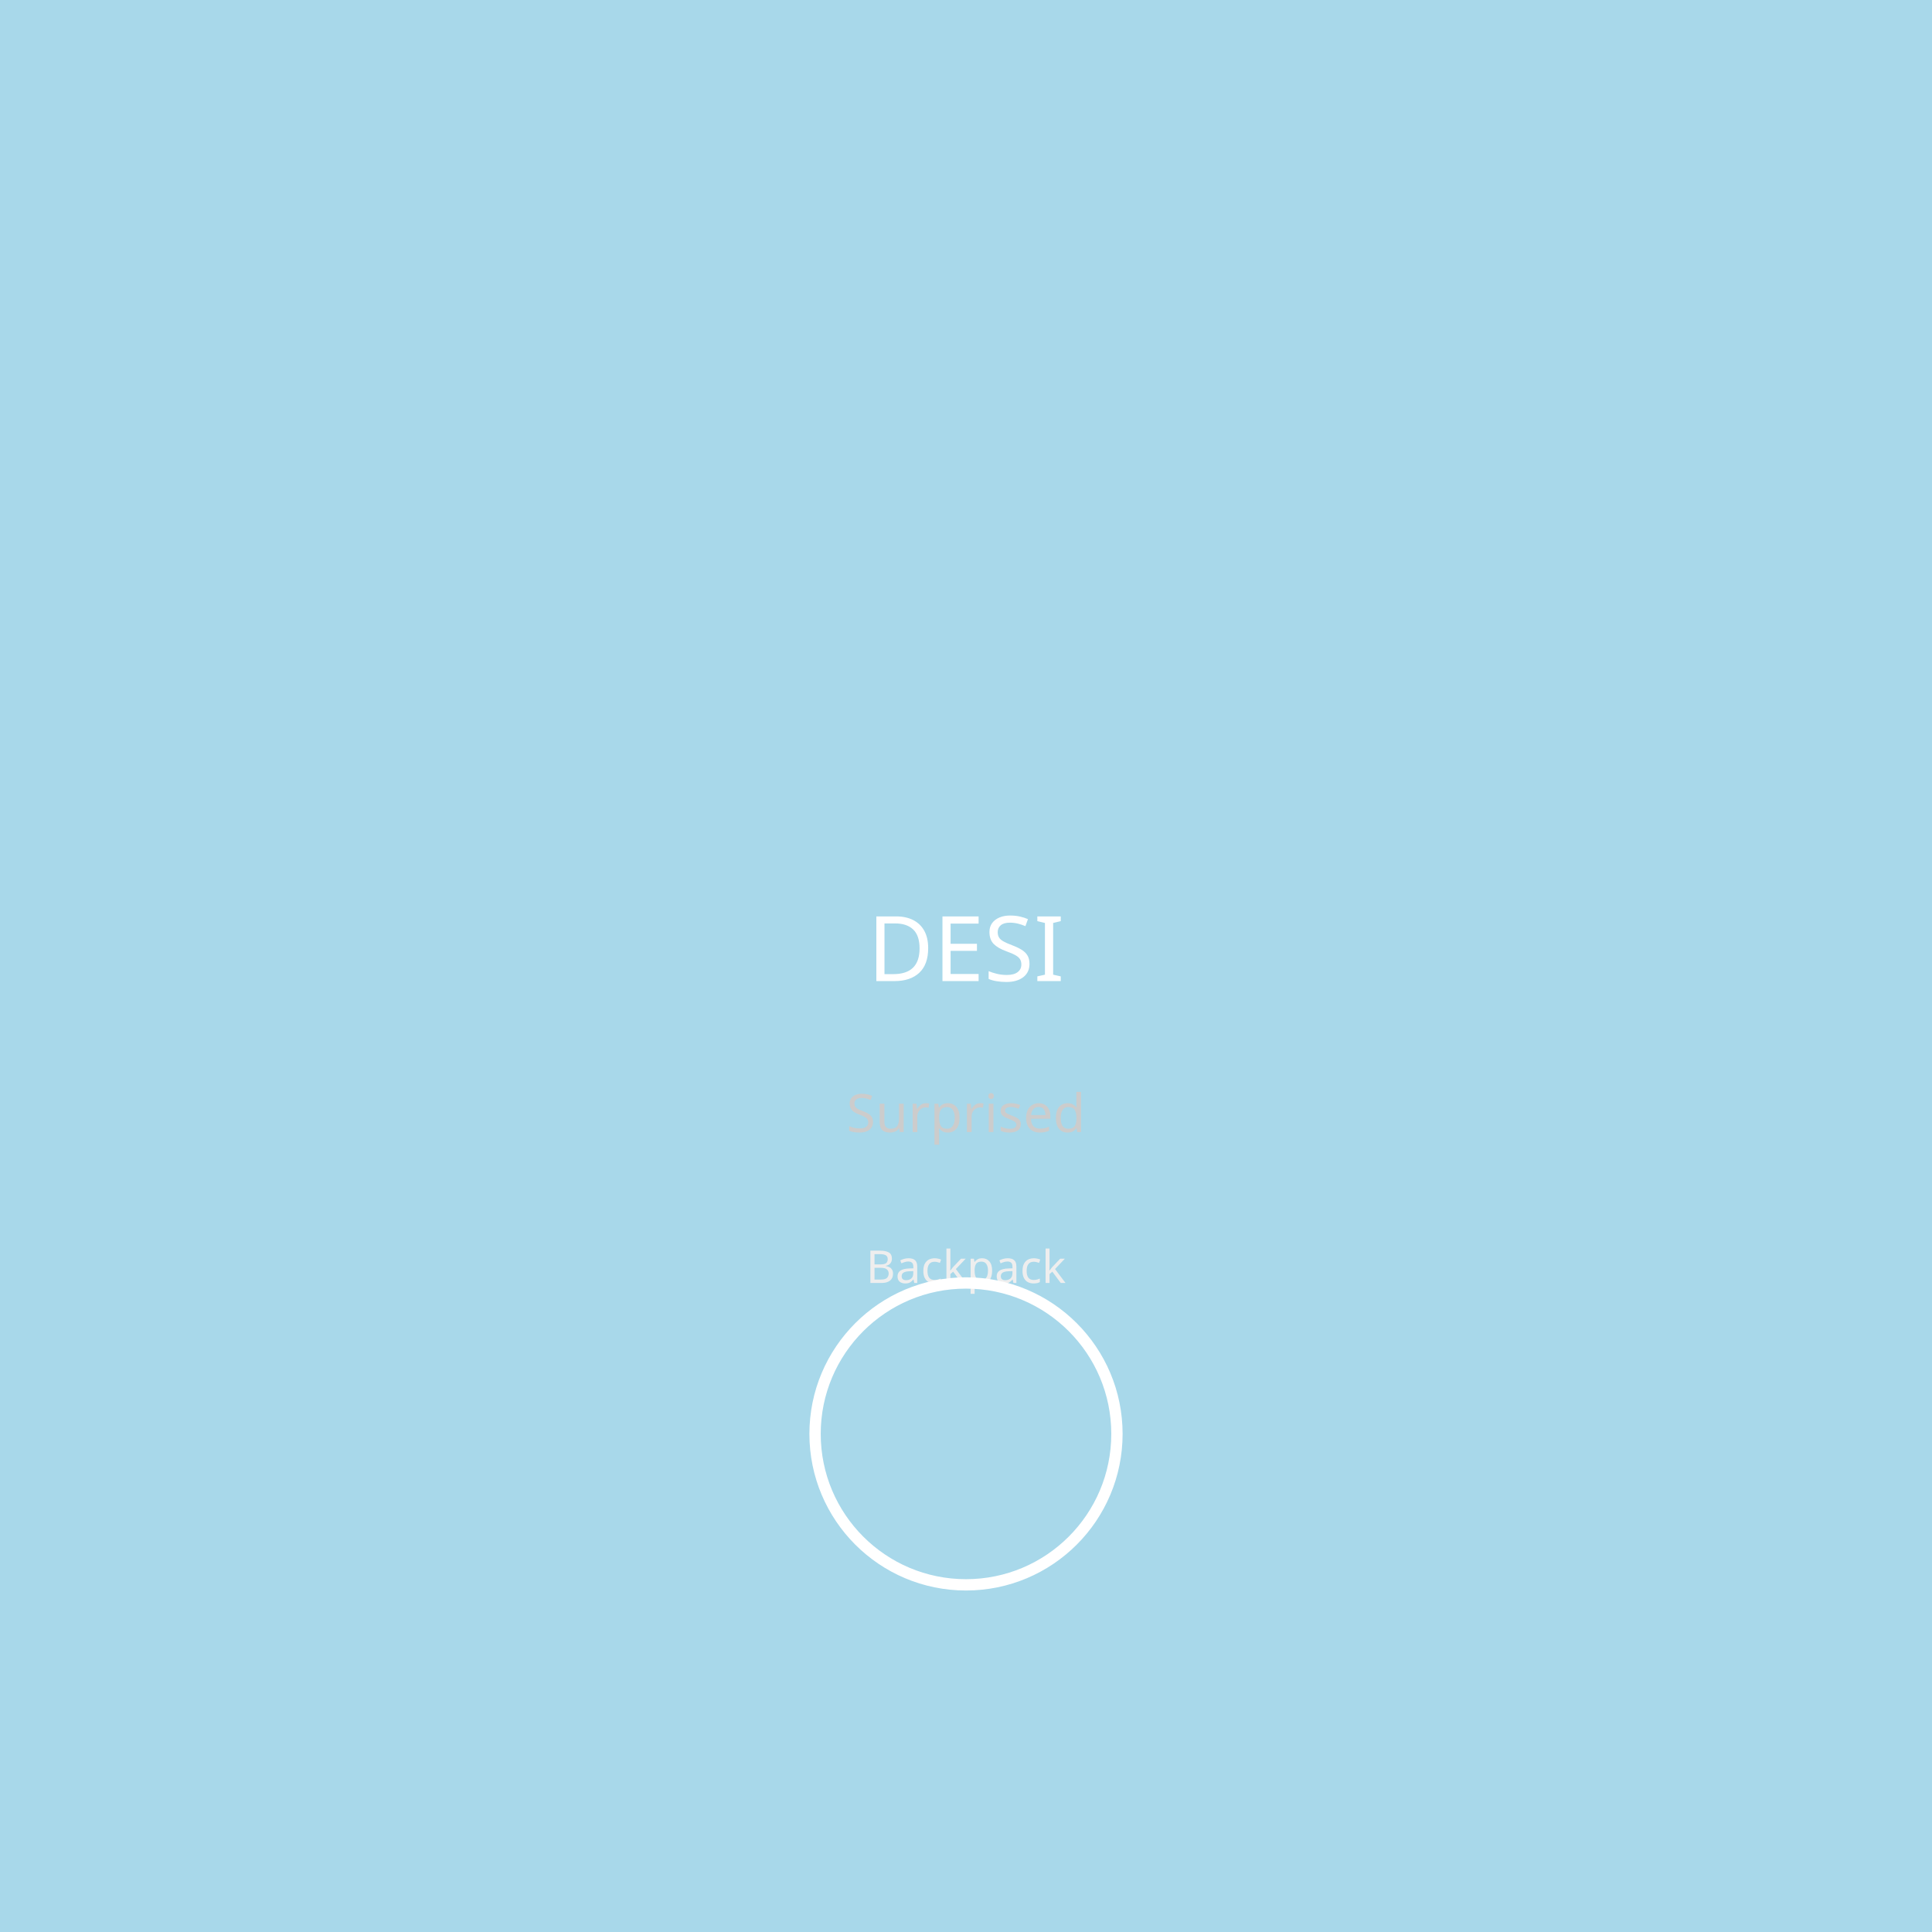
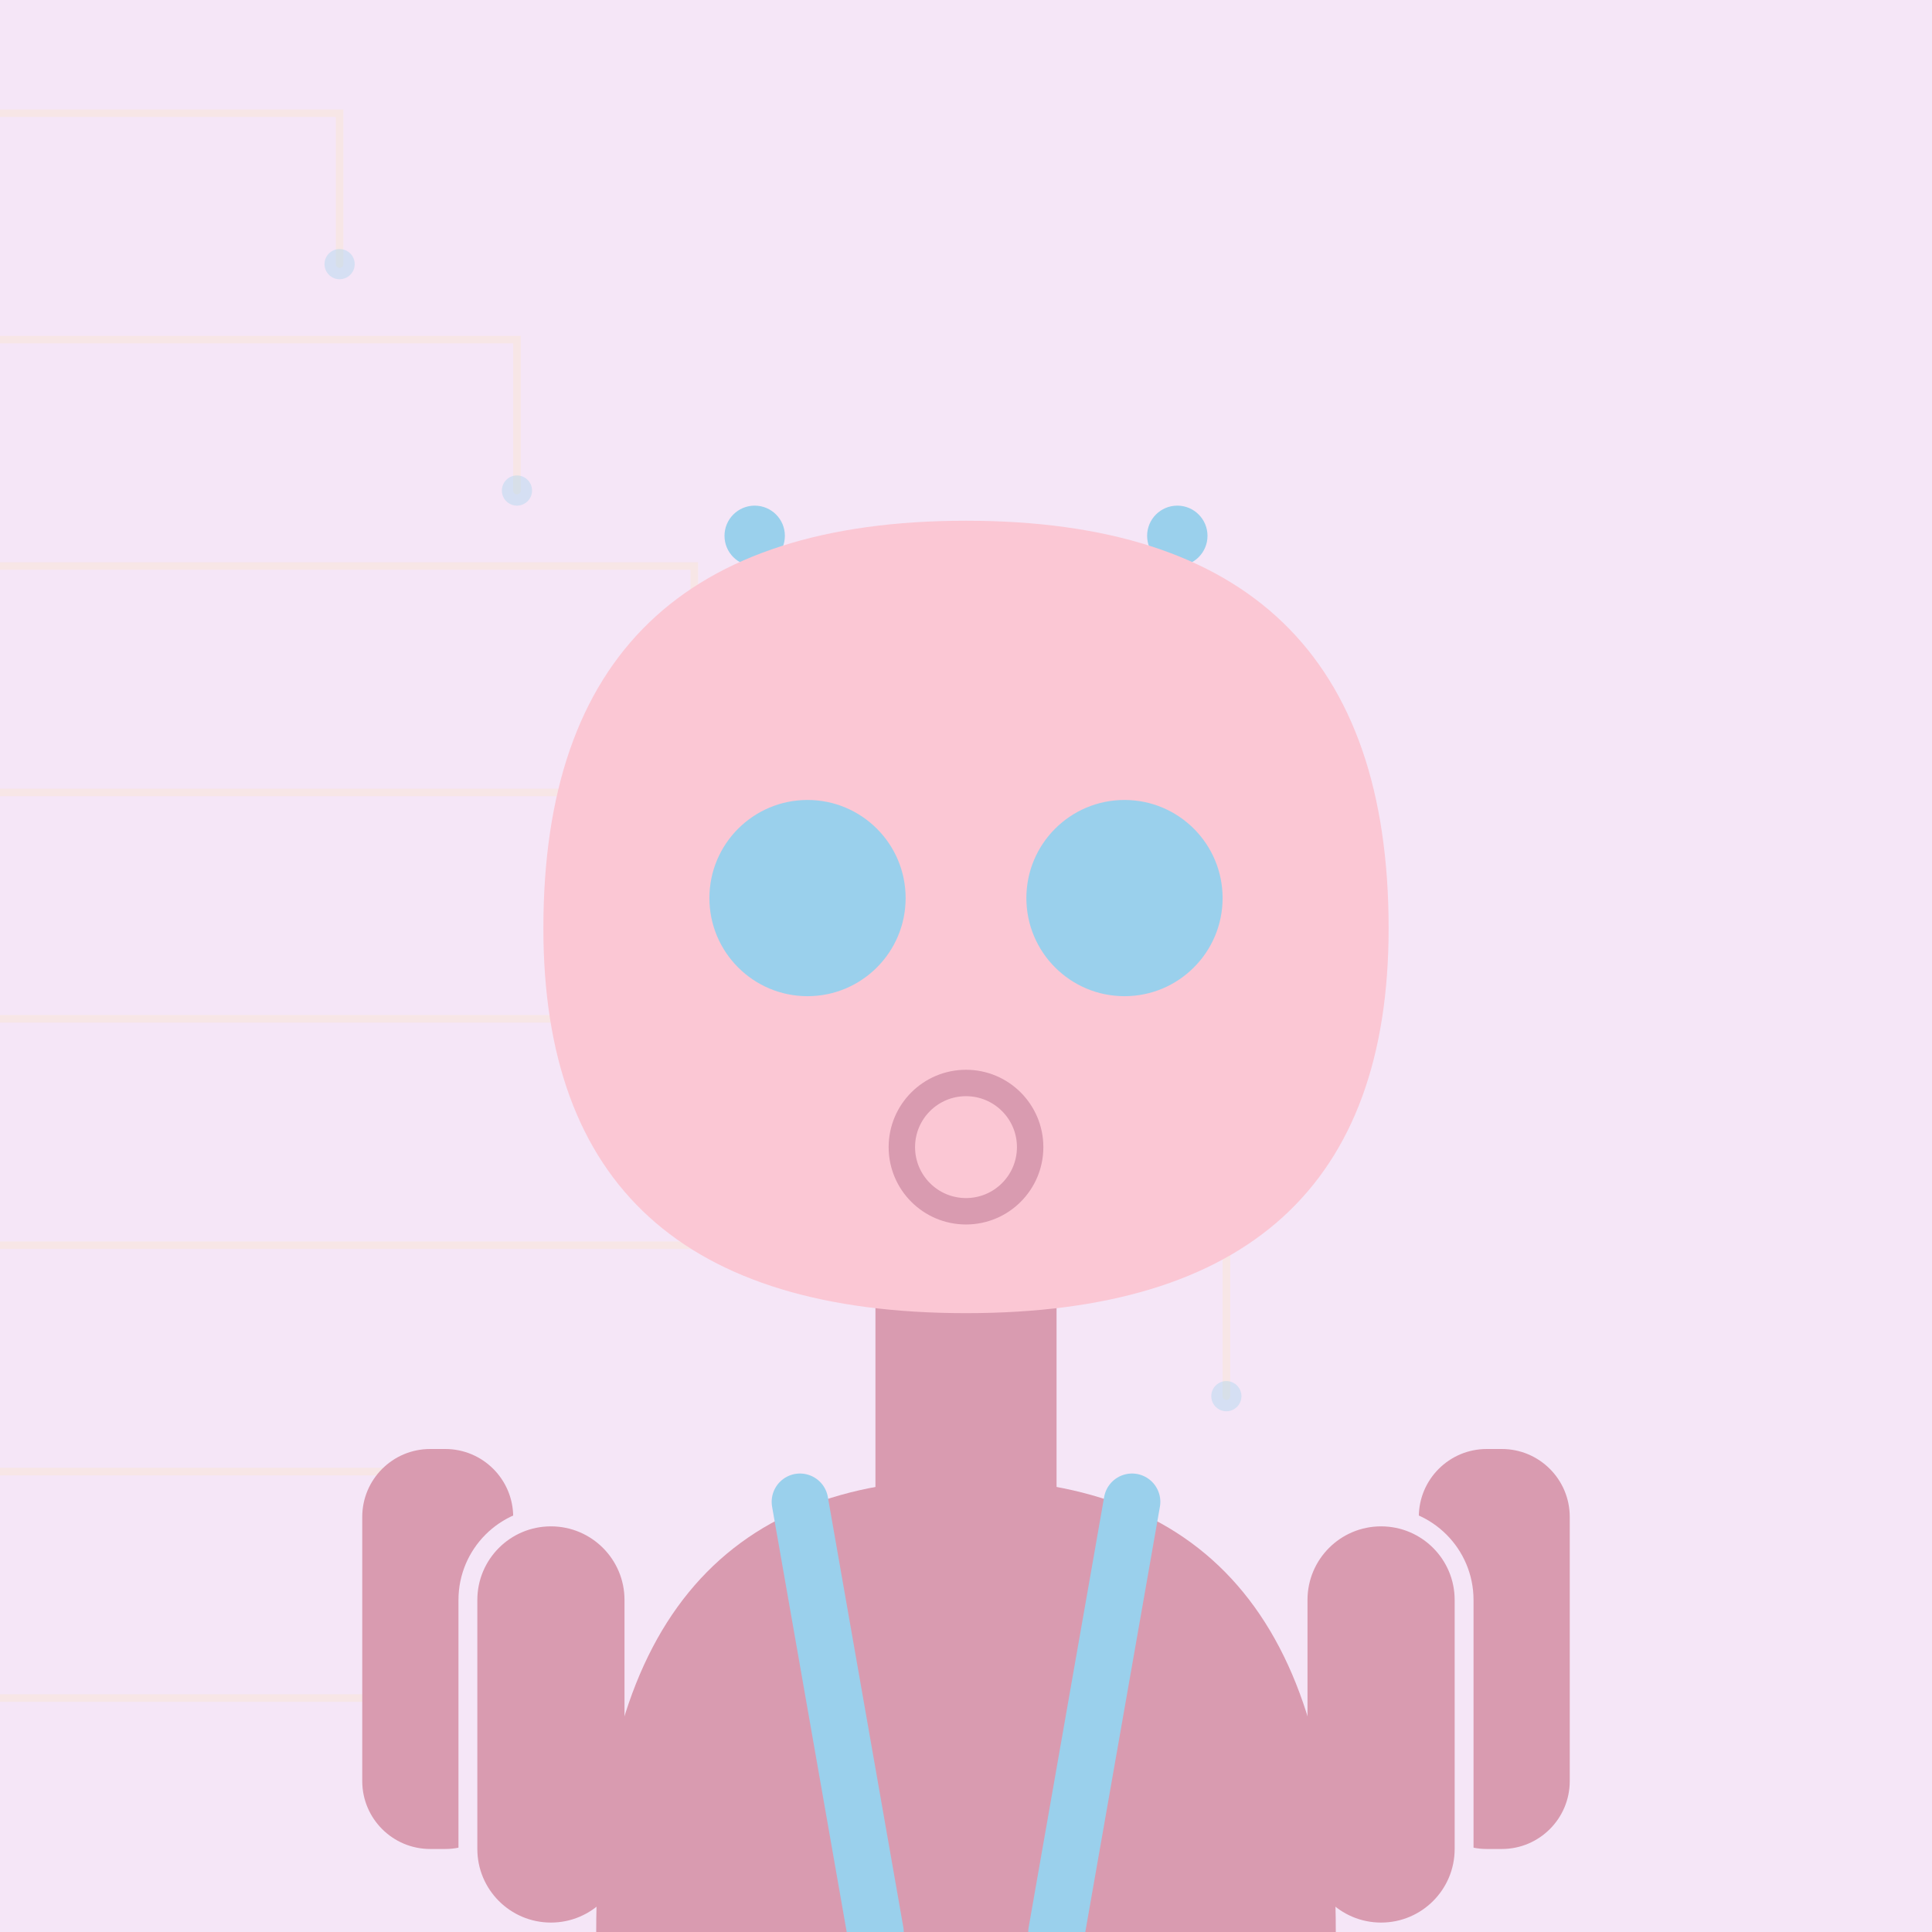
- <svg xmlns="http://www.w3.org/2000/svg" width="512" height="512" viewBox="0 0 512 512">
-   <rect width="512" height="512" fill="#A8D8EA" />
-   <text x="256" y="260" font-family="sans-serif" font-size="24" text-anchor="middle" fill="white">DESI</text>
-   <text x="256" y="300" font-family="sans-serif" font-size="14" text-anchor="middle" fill="#ccc">Surprised</text>
-   <text x="256" y="340" font-family="sans-serif" font-size="12" text-anchor="middle" fill="#eee">Backpack</text>
-   <circle cx="256" cy="380" r="40" fill="none" stroke="white" stroke-width="3" />
-   <circle cx="256" cy="380" r="32" fill="none" stroke="#A8D8EA" stroke-width="2" />
+ <svg xmlns="http://www.w3.org/2000/svg" width="512" height="512" viewBox="0 0 512 512" role="img" aria-label="Designer agent avatar">
+   <rect x="0" y="0" width="512" height="512" fill="#f5e6f7" />
+   <path d="M0 30 H90 V70" fill="none" stroke="#ffe8a3" stroke-width="2" stroke-opacity="0.2" stroke-linecap="round" />
+   <circle cx="90" cy="70" r="4" fill="#9ad0ec" fill-opacity="0.35" />
+   <path d="M0 90 H137 V130" fill="none" stroke="#ffe8a3" stroke-width="2" stroke-opacity="0.2" stroke-linecap="round" />
+   <circle cx="137" cy="130" r="4" fill="#9ad0ec" fill-opacity="0.35" />
+   <path d="M0 150 H184 V190" fill="none" stroke="#ffe8a3" stroke-width="2" stroke-opacity="0.2" stroke-linecap="round" />
+   <circle cx="184" cy="190" r="4" fill="#9ad0ec" fill-opacity="0.35" />
+   <path d="M0 210 H231 V250" fill="none" stroke="#ffe8a3" stroke-width="2" stroke-opacity="0.2" stroke-linecap="round" />
+   <circle cx="231" cy="250" r="4" fill="#9ad0ec" fill-opacity="0.35" />
+   <path d="M0 270 H278 V310" fill="none" stroke="#ffe8a3" stroke-width="2" stroke-opacity="0.2" stroke-linecap="round" />
+   <circle cx="278" cy="310" r="4" fill="#9ad0ec" fill-opacity="0.35" />
+   <path d="M0 330 H325 V370" fill="none" stroke="#ffe8a3" stroke-width="2" stroke-opacity="0.2" stroke-linecap="round" />
+   <circle cx="325" cy="370" r="4" fill="#9ad0ec" fill-opacity="0.35" />
+   <path d="M0 390 H112 V430" fill="none" stroke="#ffe8a3" stroke-width="2" stroke-opacity="0.2" stroke-linecap="round" />
+   <circle cx="112" cy="430" r="4" fill="#9ad0ec" fill-opacity="0.35" />
+   <path d="M0 450 H159 V490" fill="none" stroke="#ffe8a3" stroke-width="2" stroke-opacity="0.2" stroke-linecap="round" />
+   <circle cx="159" cy="490" r="4" fill="#9ad0ec" fill-opacity="0.35" />
+   <rect x="96" y="384" width="40" height="106" fill="#d99bb0" rx="18" />
+   <rect x="376" y="384" width="40" height="106" fill="#d99bb0" rx="18" />
+   <rect x="124" y="402" width="44" height="110" fill="#d99bb0" rx="22" stroke="#f5e6f7" stroke-width="5" />
+   <rect x="344" y="402" width="44" height="110" fill="#d99bb0" rx="22" stroke="#f5e6f7" stroke-width="5" />
+   <path d="M158 512 Q158 392 256 392 Q354 392 354 512 Z" fill="#d99bb0" />
+   <rect x="232" y="344" width="48" height="56" fill="#d99bb0" />
+   <circle cx="200" cy="142" r="8" fill="#9ad0ec" />
+   <circle cx="312" cy="142" r="8" fill="#9ad0ec" />
+   <path d="M256 138 Q368 138 368 246 Q368 348 256 348 Q144 348 144 246 Q144 138 256 138 Z" fill="#fbc7d4" />
+   <circle cx="214" cy="238" r="26" fill="#9ad0ec" />
+   <circle cx="298" cy="238" r="26" fill="#9ad0ec" />
+   <circle cx="256" cy="304" r="17" fill="none" stroke="#d99bb0" stroke-width="7" />
+   <path d="M212 398 L232 512" fill="none" stroke="#9ad0ec" stroke-width="15" stroke-opacity="1" stroke-linecap="round" />
+   <path d="M300 398 L280 512" fill="none" stroke="#9ad0ec" stroke-width="15" stroke-opacity="1" stroke-linecap="round" />
</svg>
